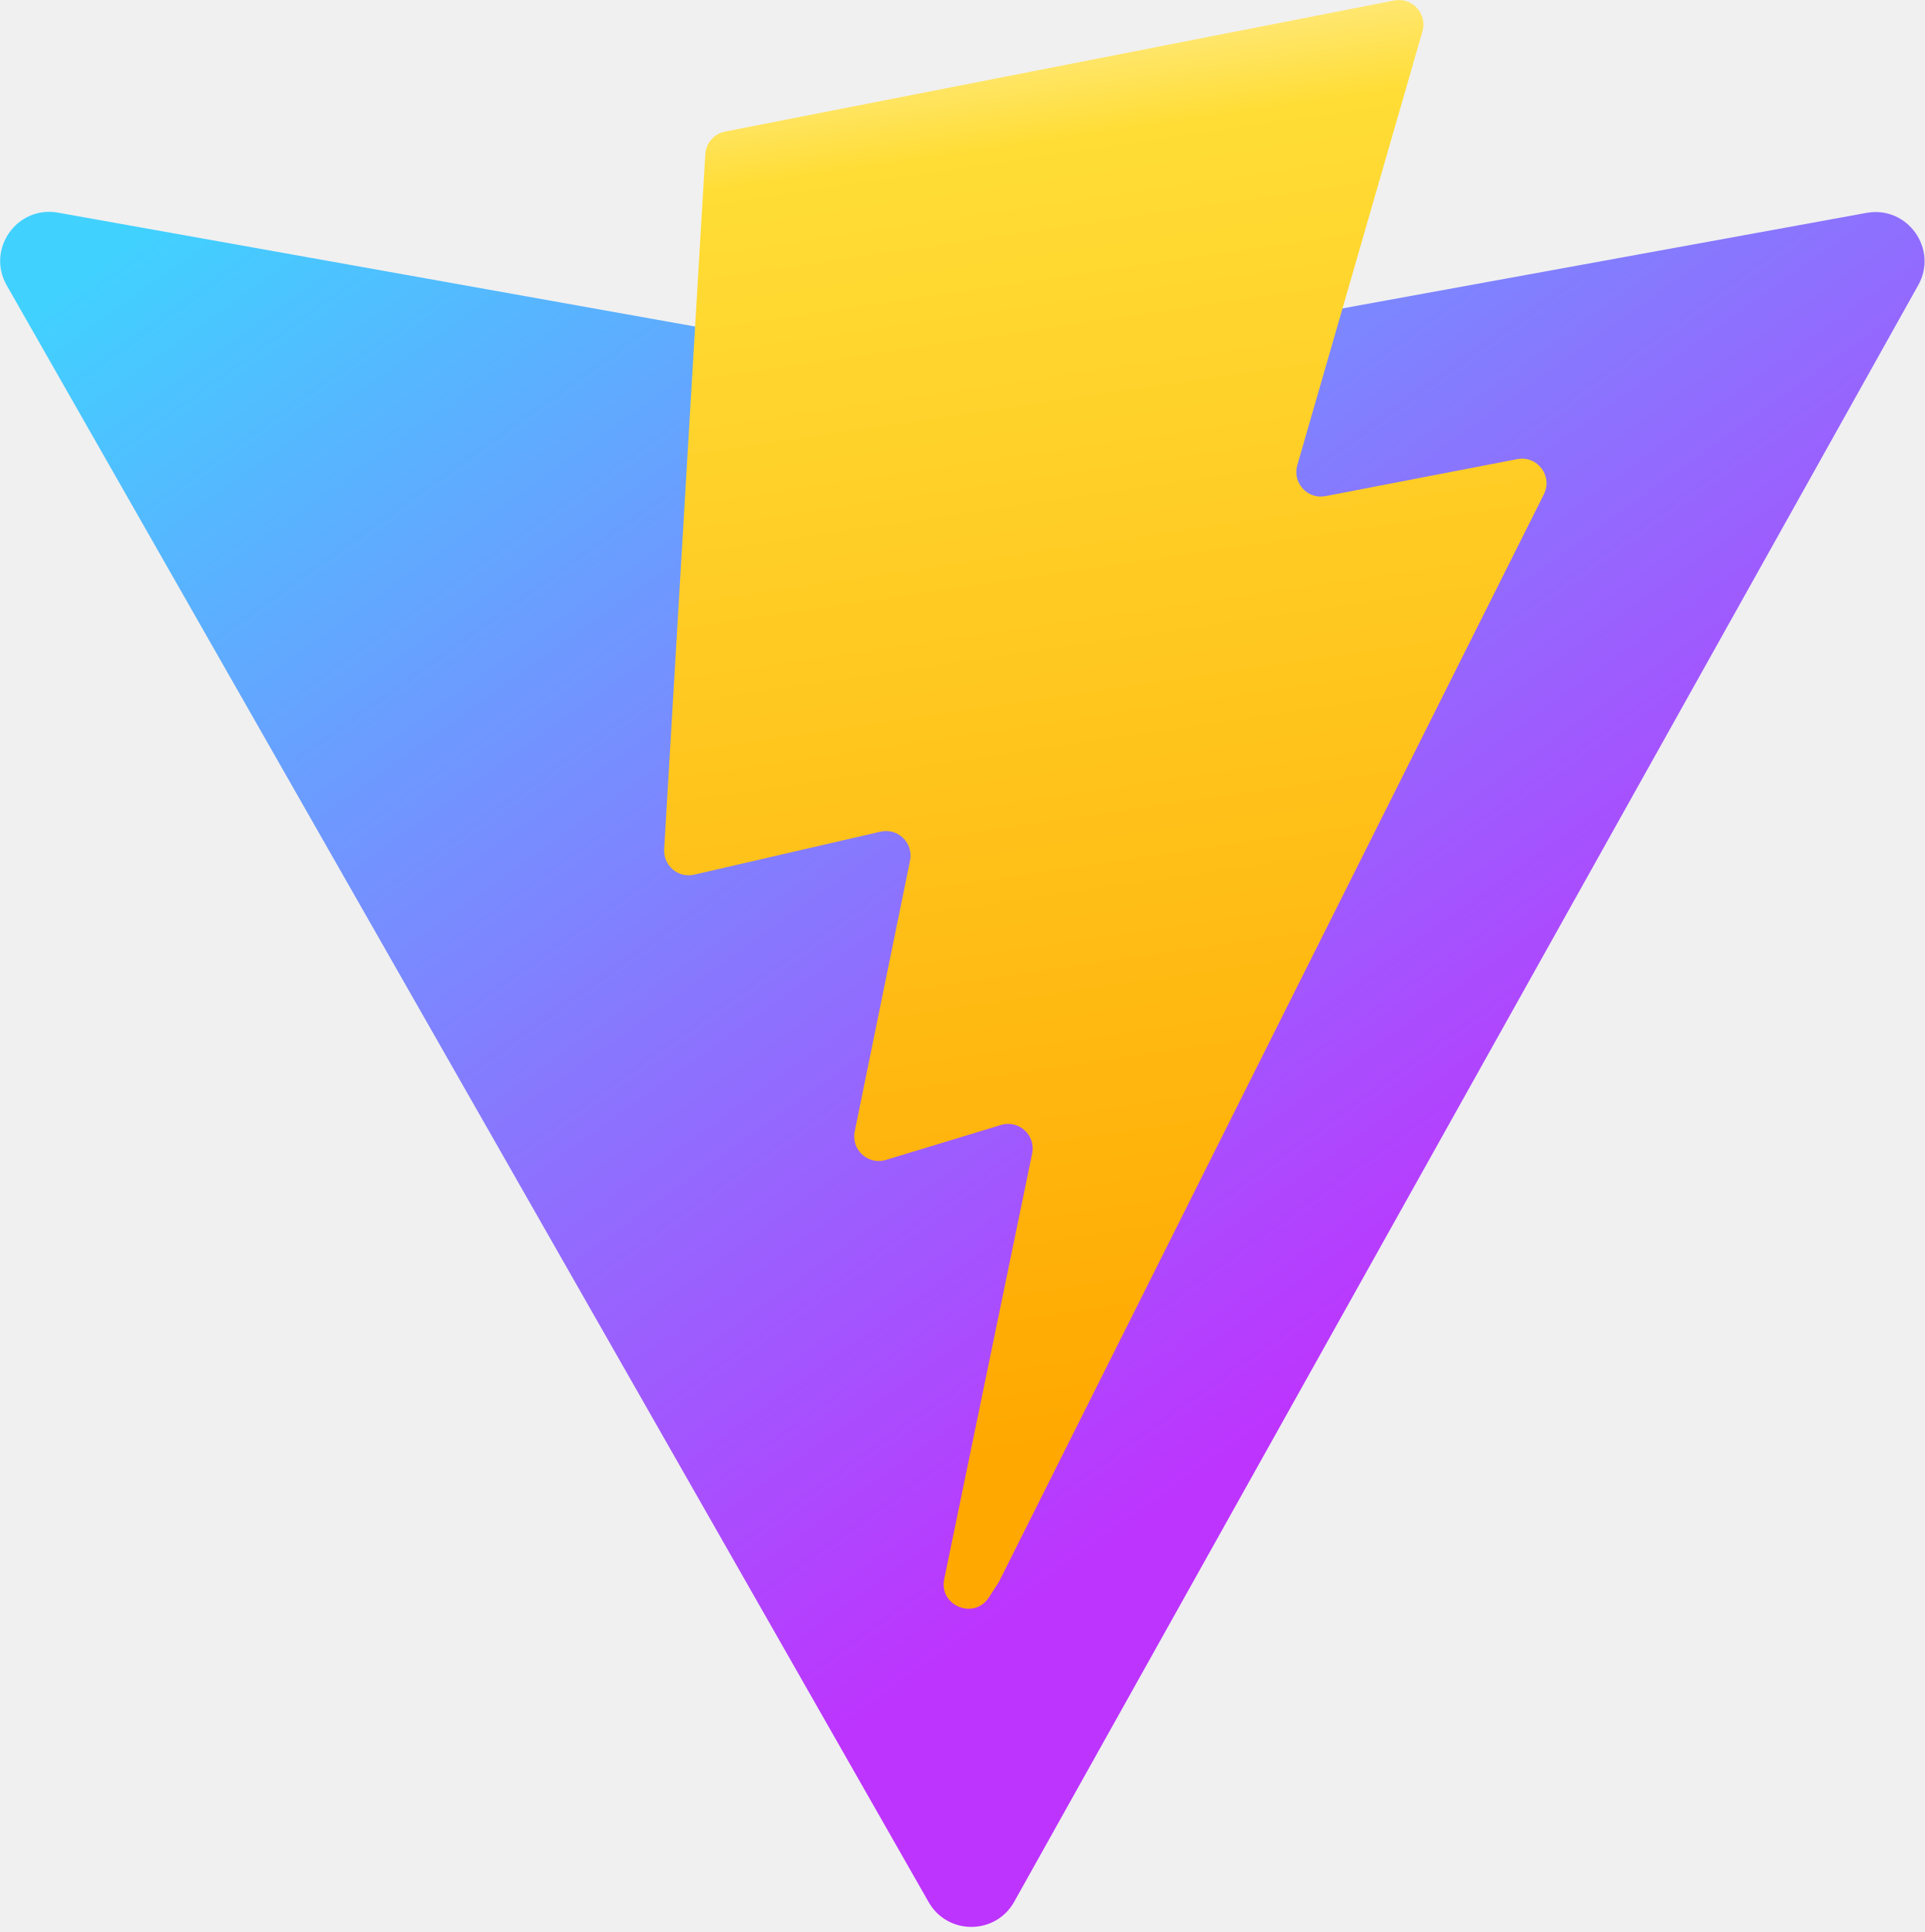
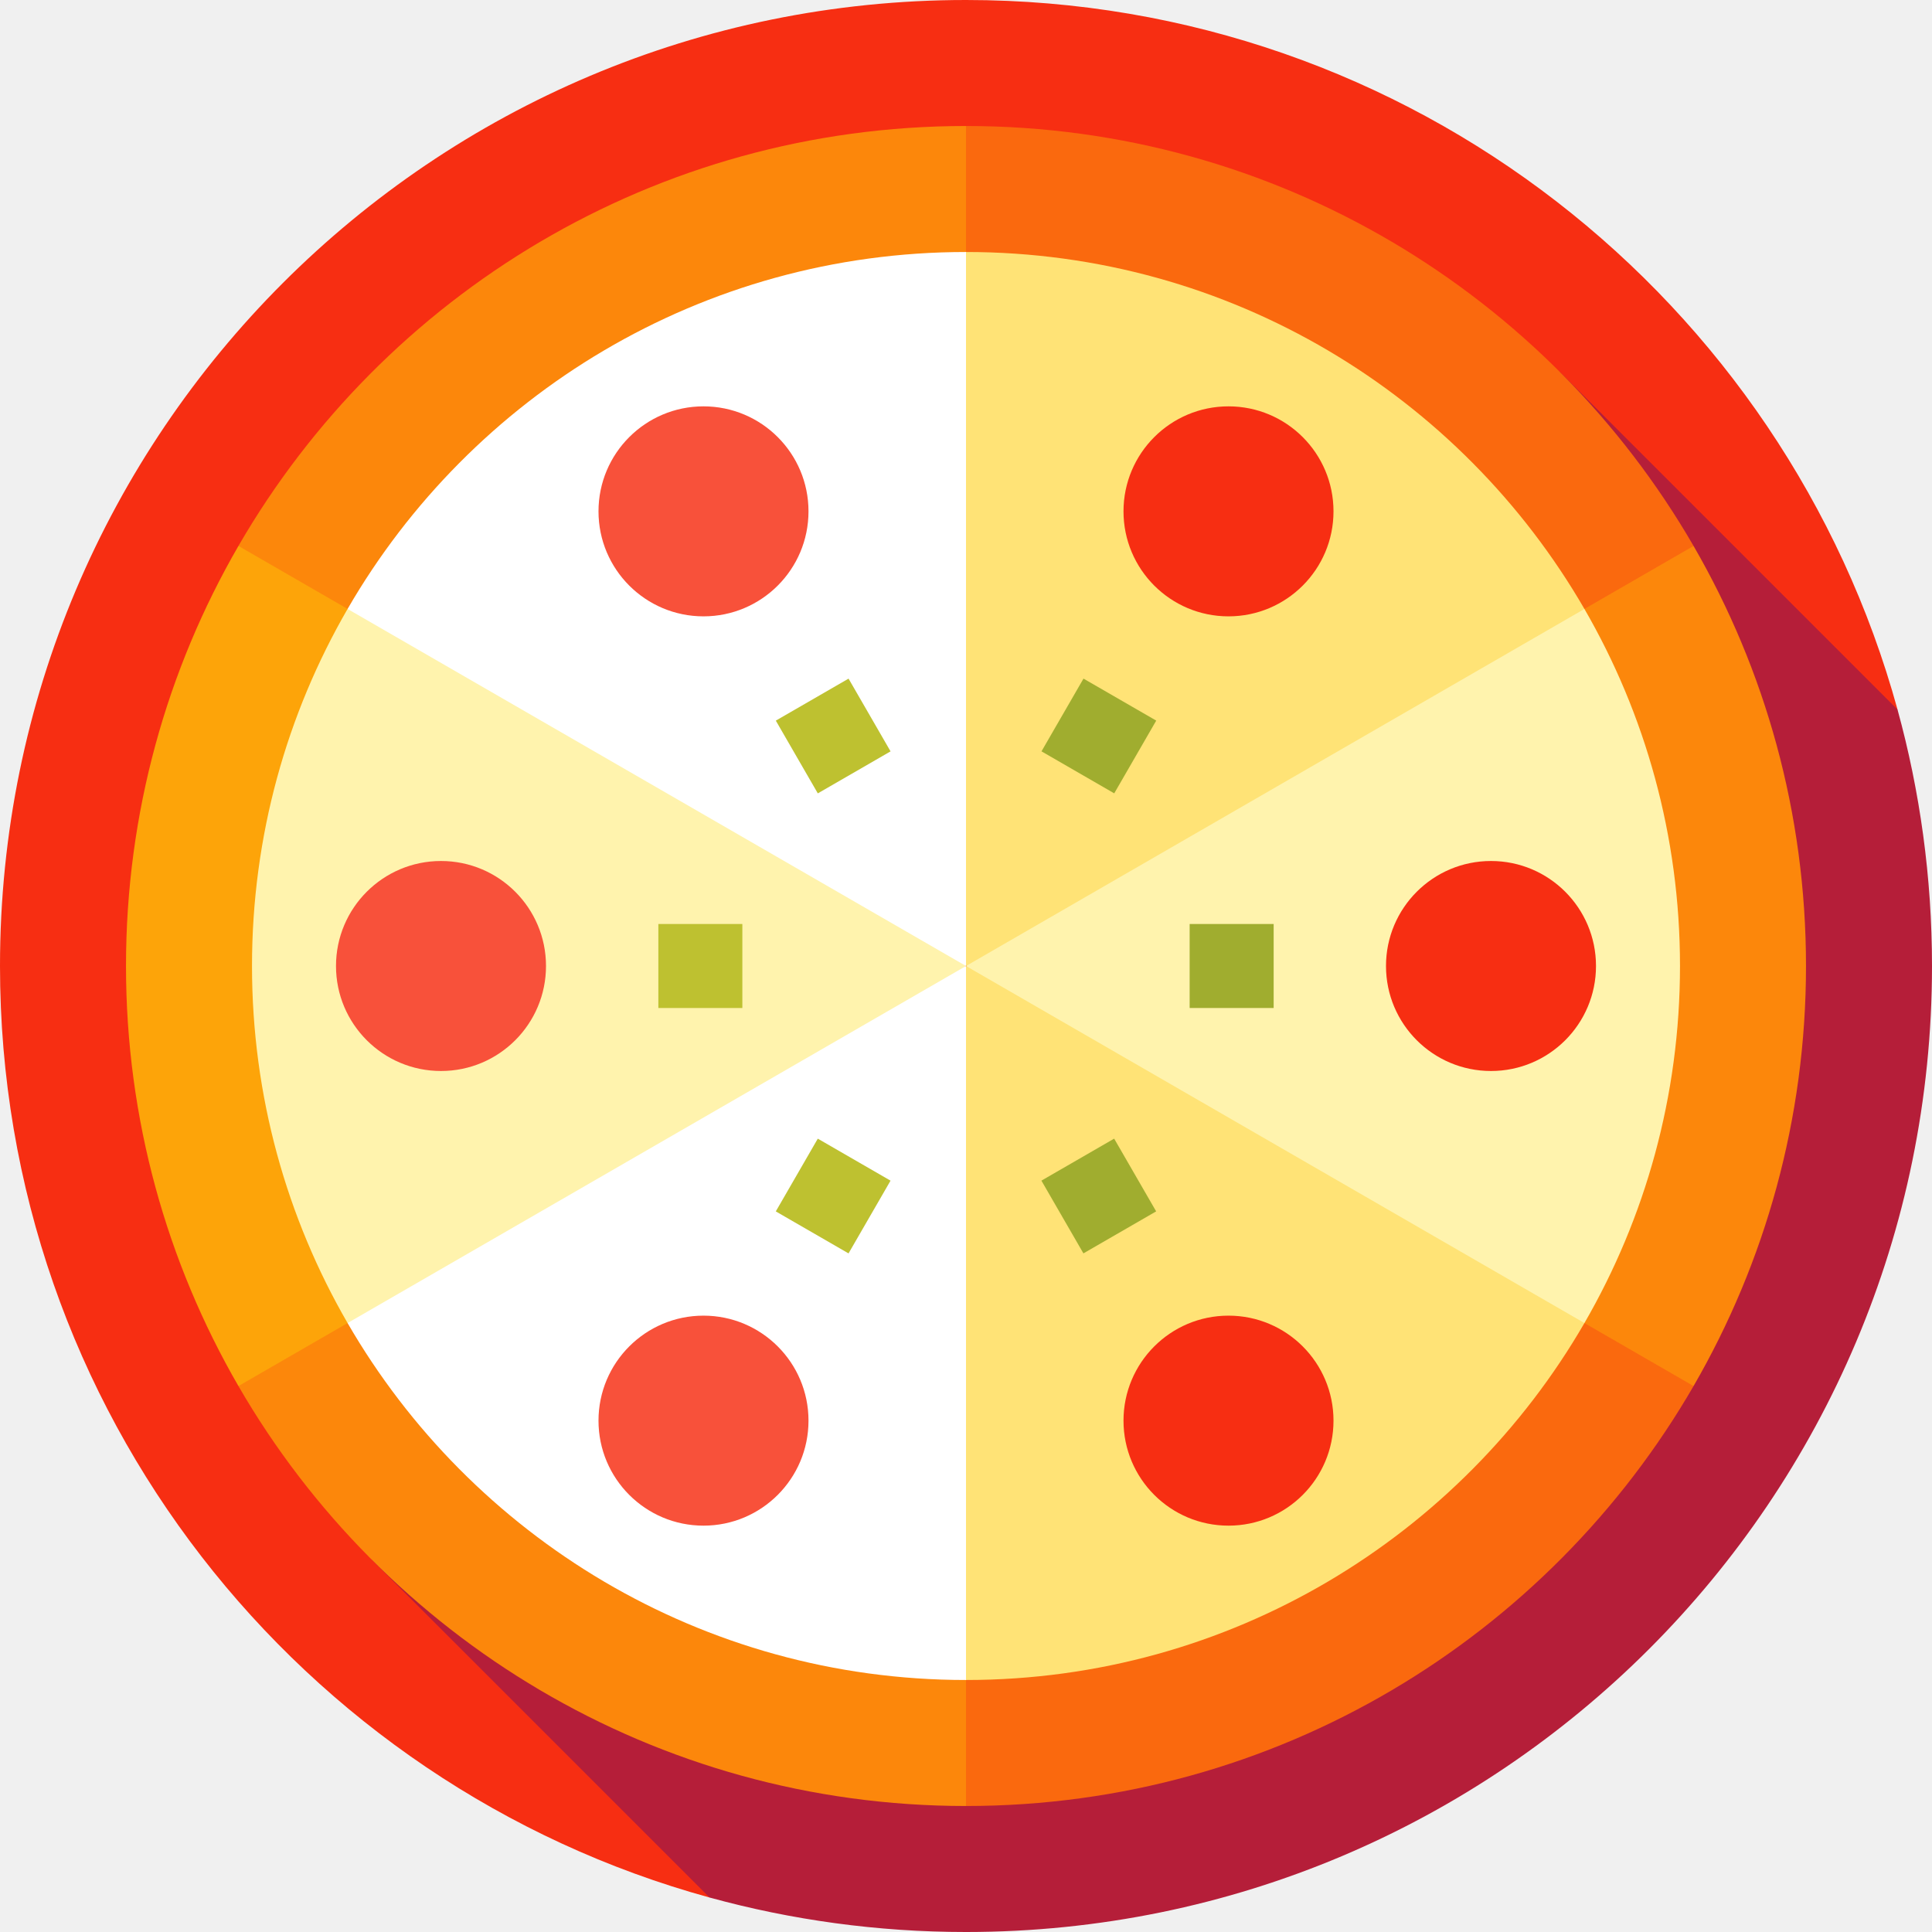
- <svg xmlns="http://www.w3.org/2000/svg" aria-hidden="true" role="img" class="iconify iconify--logos" width="31.88" height="32" preserveAspectRatio="xMidYMid meet" viewBox="0 0 256 257">
-   <defs>
-     <linearGradient id="IconifyId1813088fe1fbc01fb466" x1="-.828%" x2="57.636%" y1="7.652%" y2="78.411%">
-       <stop offset="0%" stop-color="#41D1FF" />
-       <stop offset="100%" stop-color="#BD34FE" />
-     </linearGradient>
-     <linearGradient id="IconifyId1813088fe1fbc01fb467" x1="43.376%" x2="50.316%" y1="2.242%" y2="89.03%">
-       <stop offset="0%" stop-color="#FFEA83" />
-       <stop offset="8.333%" stop-color="#FFDD35" />
-       <stop offset="100%" stop-color="#FFA800" />
-     </linearGradient>
-   </defs>
-   <path fill="url(#IconifyId1813088fe1fbc01fb466)" d="M255.153 37.938L134.897 252.976c-2.483 4.44-8.862 4.466-11.382.048L.875 37.958c-2.746-4.814 1.371-10.646 6.827-9.67l120.385 21.517a6.537 6.537 0 0 0 2.322-.004l117.867-21.483c5.438-.991 9.574 4.796 6.877 9.62Z" />
-   <path fill="url(#IconifyId1813088fe1fbc01fb467)" d="M185.432.063L96.44 17.501a3.268 3.268 0 0 0-2.634 3.014l-5.474 92.456a3.268 3.268 0 0 0 3.997 3.378l24.777-5.718c2.318-.535 4.413 1.507 3.936 3.838l-7.361 36.047c-.495 2.426 1.782 4.5 4.151 3.78l15.304-4.649c2.372-.72 4.652 1.36 4.15 3.788l-11.698 56.621c-.732 3.542 3.979 5.473 5.943 2.437l1.313-2.028l72.516-144.72c1.215-2.423-.88-5.186-3.54-4.672l-25.505 4.922c-2.396.462-4.435-1.77-3.759-4.114l16.646-57.705c.677-2.35-1.37-4.583-3.769-4.113Z" />
+ <svg xmlns="http://www.w3.org/2000/svg" version="1.1" id="Layer_1" viewBox="0 0 512 512" xml:space="preserve">
+   <path style="fill:#F72E12;" d="M502.865,188.049C473.095,79.648,373.856,0,256,0C114.615,0,0,114.615,0,256  c0,117.856,79.648,217.094,188.049,246.865L502.865,188.049z" />
+   <path style="fill:#B51E39;" d="M512,256c0-23.529-3.191-46.309-9.135-67.951l-89.458-89.458L98.592,413.408l89.458,89.458  c21.641,5.944,44.422,9.135,67.951,9.135C397.385,512,512,397.384,512,256z" />
+   <path style="fill:#FC870B;" d="M448.811,144.68h-51.182v222.639h51.182c18.947-32.746,29.797-70.764,29.797-111.319  S467.759,177.427,448.811,144.68z" />
+   <g>
+     <path style="fill:#FA690E;" d="M256,33.391l-22.261,55.652l186.151,72.334l28.921-16.698C410.319,78.153,338.389,33.391,256,33.391   z" />
+     <path style="fill:#FA690E;" d="M419.89,350.622l-186.151,72.334L256,478.609c82.389,0,154.319-44.762,192.811-111.289   L419.89,350.622z" />
+   </g>
+   <path style="fill:#FDA409;" d="M63.189,144.68C44.241,177.427,33.391,215.445,33.391,256s10.85,78.573,29.797,111.32h40.052V144.68  H63.189z" />
+   <g>
+     <path style="fill:#FC870B;" d="M63.189,144.68l28.921,16.698L256,66.783V33.391C173.611,33.391,101.681,78.153,63.189,144.68z" />
+     <path style="fill:#FC870B;" d="M92.11,350.622L63.189,367.32C101.681,433.847,173.611,478.609,256,478.609v-33.391L92.11,350.622z" />
+   </g>
+   <g>
+     <path style="fill:#FFF3AD;" d="M92.11,350.622C76.005,322.787,66.783,290.472,66.783,256s9.223-66.787,25.327-94.622h55.652   L256,256l-108.238,94.622H92.11z" />
+     <path style="fill:#FFF3AD;" d="M419.89,350.622c16.105-27.835,25.327-60.15,25.327-94.622s-9.223-66.787-25.327-94.622h-55.652   L256,256l108.238,94.622H419.89z" />
+   </g>
+   <g>
+     <path style="fill:#FFE376;" d="M256,445.217c70.03,0,131.171-38.048,163.89-94.595L256,256l-22.261,97.951L256,445.217z" />
+     <path style="fill:#FFE376;" d="M256,66.783l-22.261,94.609L256,256l163.89-94.622C387.171,104.831,326.03,66.783,256,66.783z" />
+   </g>
+   <g>
+     <path style="fill:#FFFFFF;" d="M256,66.783c-70.03,0-131.171,38.048-163.89,94.595L256,256V66.783z" />
+     <path style="fill:#FFFFFF;" d="M92.11,350.622c32.719,56.547,93.86,94.595,163.89,94.595V256L92.11,350.622z" />
+   </g>
+   <g>
+     <circle style="fill:#F72E12;" cx="325.565" cy="376.487" r="27.826" />
+     <circle style="fill:#F72E12;" cx="395.13" cy="256" r="27.826" />
+     <circle style="fill:#F72E12;" cx="325.565" cy="135.513" r="27.826" />
+   </g>
+   <g>
+     <circle style="fill:#F8513A;" cx="186.435" cy="135.513" r="27.826" />
+     <circle style="fill:#F8513A;" cx="116.87" cy="256" r="27.826" />
+     <circle style="fill:#F8513A;" cx="186.435" cy="376.487" r="27.826" />
+   </g>
+   <g>
+     <rect x="280.051" y="305.821" transform="matrix(-0.866 0.5 -0.5 -0.866 701.8283 445.8432)" style="fill:#A0AD2F;" width="22.26" height="22.26" />
+     <rect x="315.27" y="244.87" style="fill:#A0AD2F;" width="22.261" height="22.261" />
+     <rect x="280.083" y="183.919" transform="matrix(0.866 0.5 -0.5 0.866 136.5438 -119.4771)" style="fill:#A0AD2F;" width="22.26" height="22.26" />
+   </g>
+   <g>
+     <rect x="209.679" y="183.919" transform="matrix(0.866 -0.5 0.5 0.866 -67.9425 136.5397)" style="fill:#BEC130;" width="22.26" height="22.26" />
+     <rect x="174.47" y="244.87" style="fill:#BEC130;" width="22.261" height="22.261" />
+     <rect x="209.667" y="305.821" transform="matrix(-0.866 -0.5 0.5 -0.866 253.5319 701.8377)" style="fill:#BEC130;" width="22.26" height="22.26" />
+   </g>
</svg>
